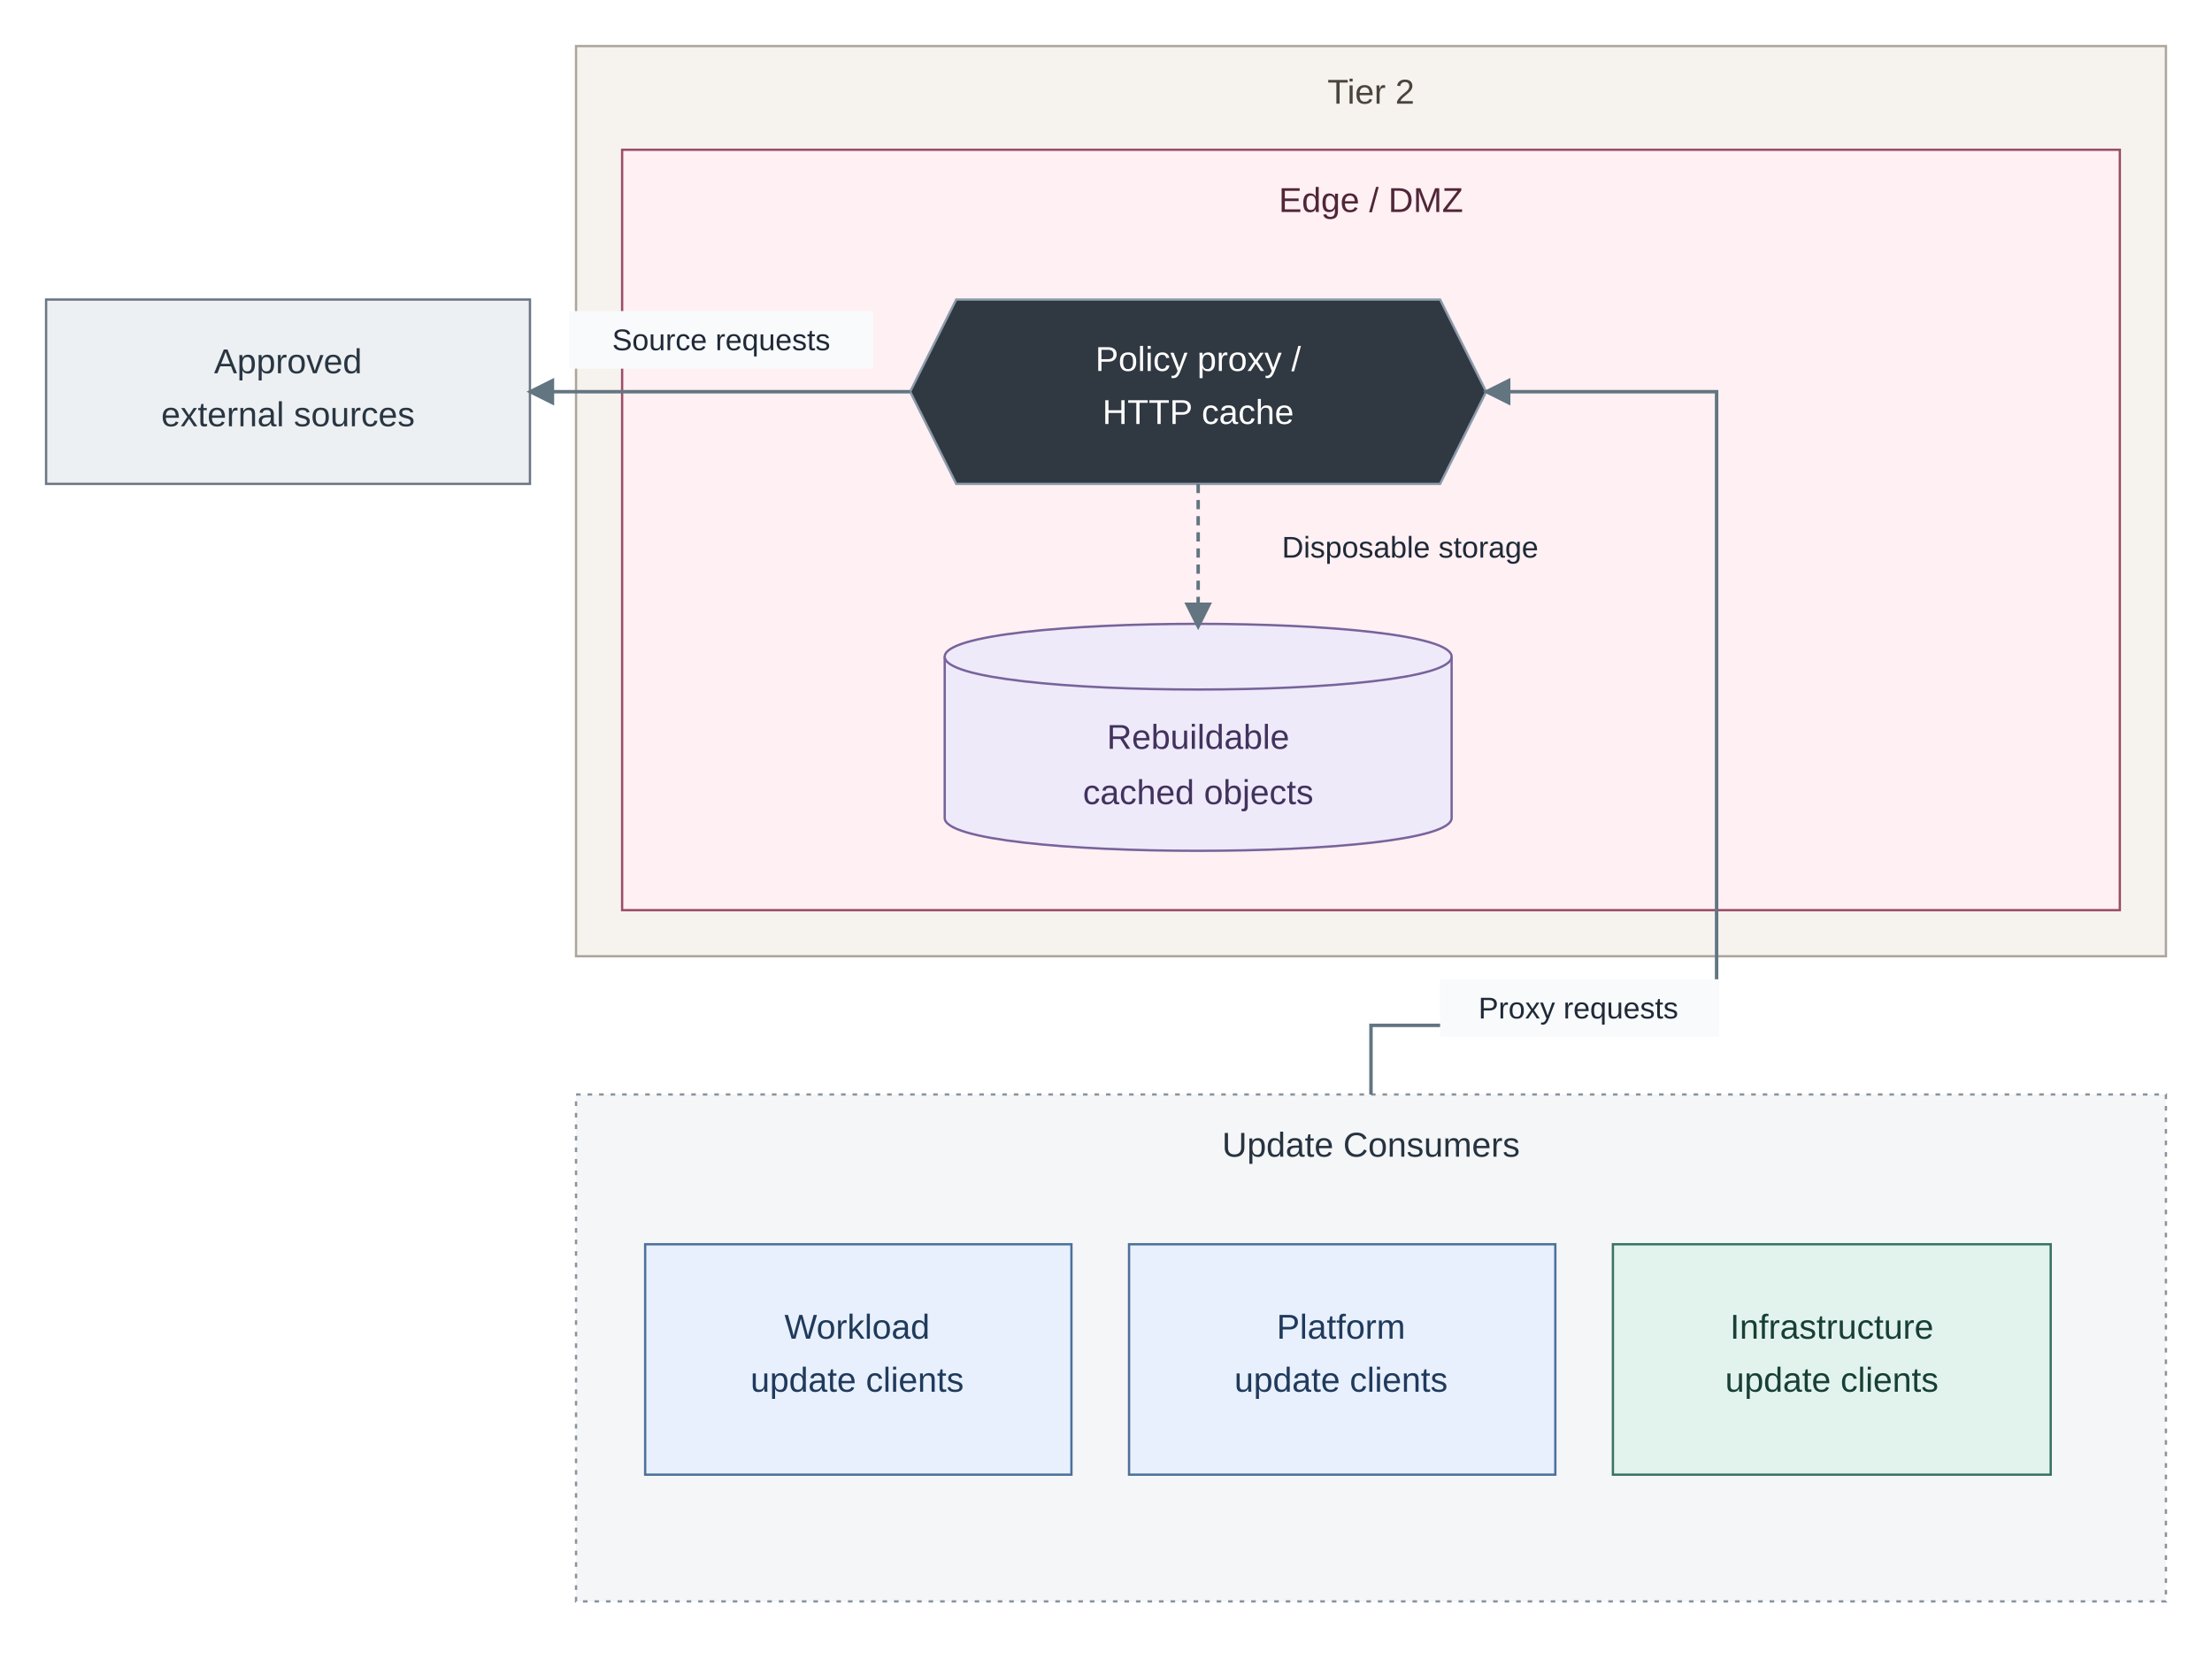
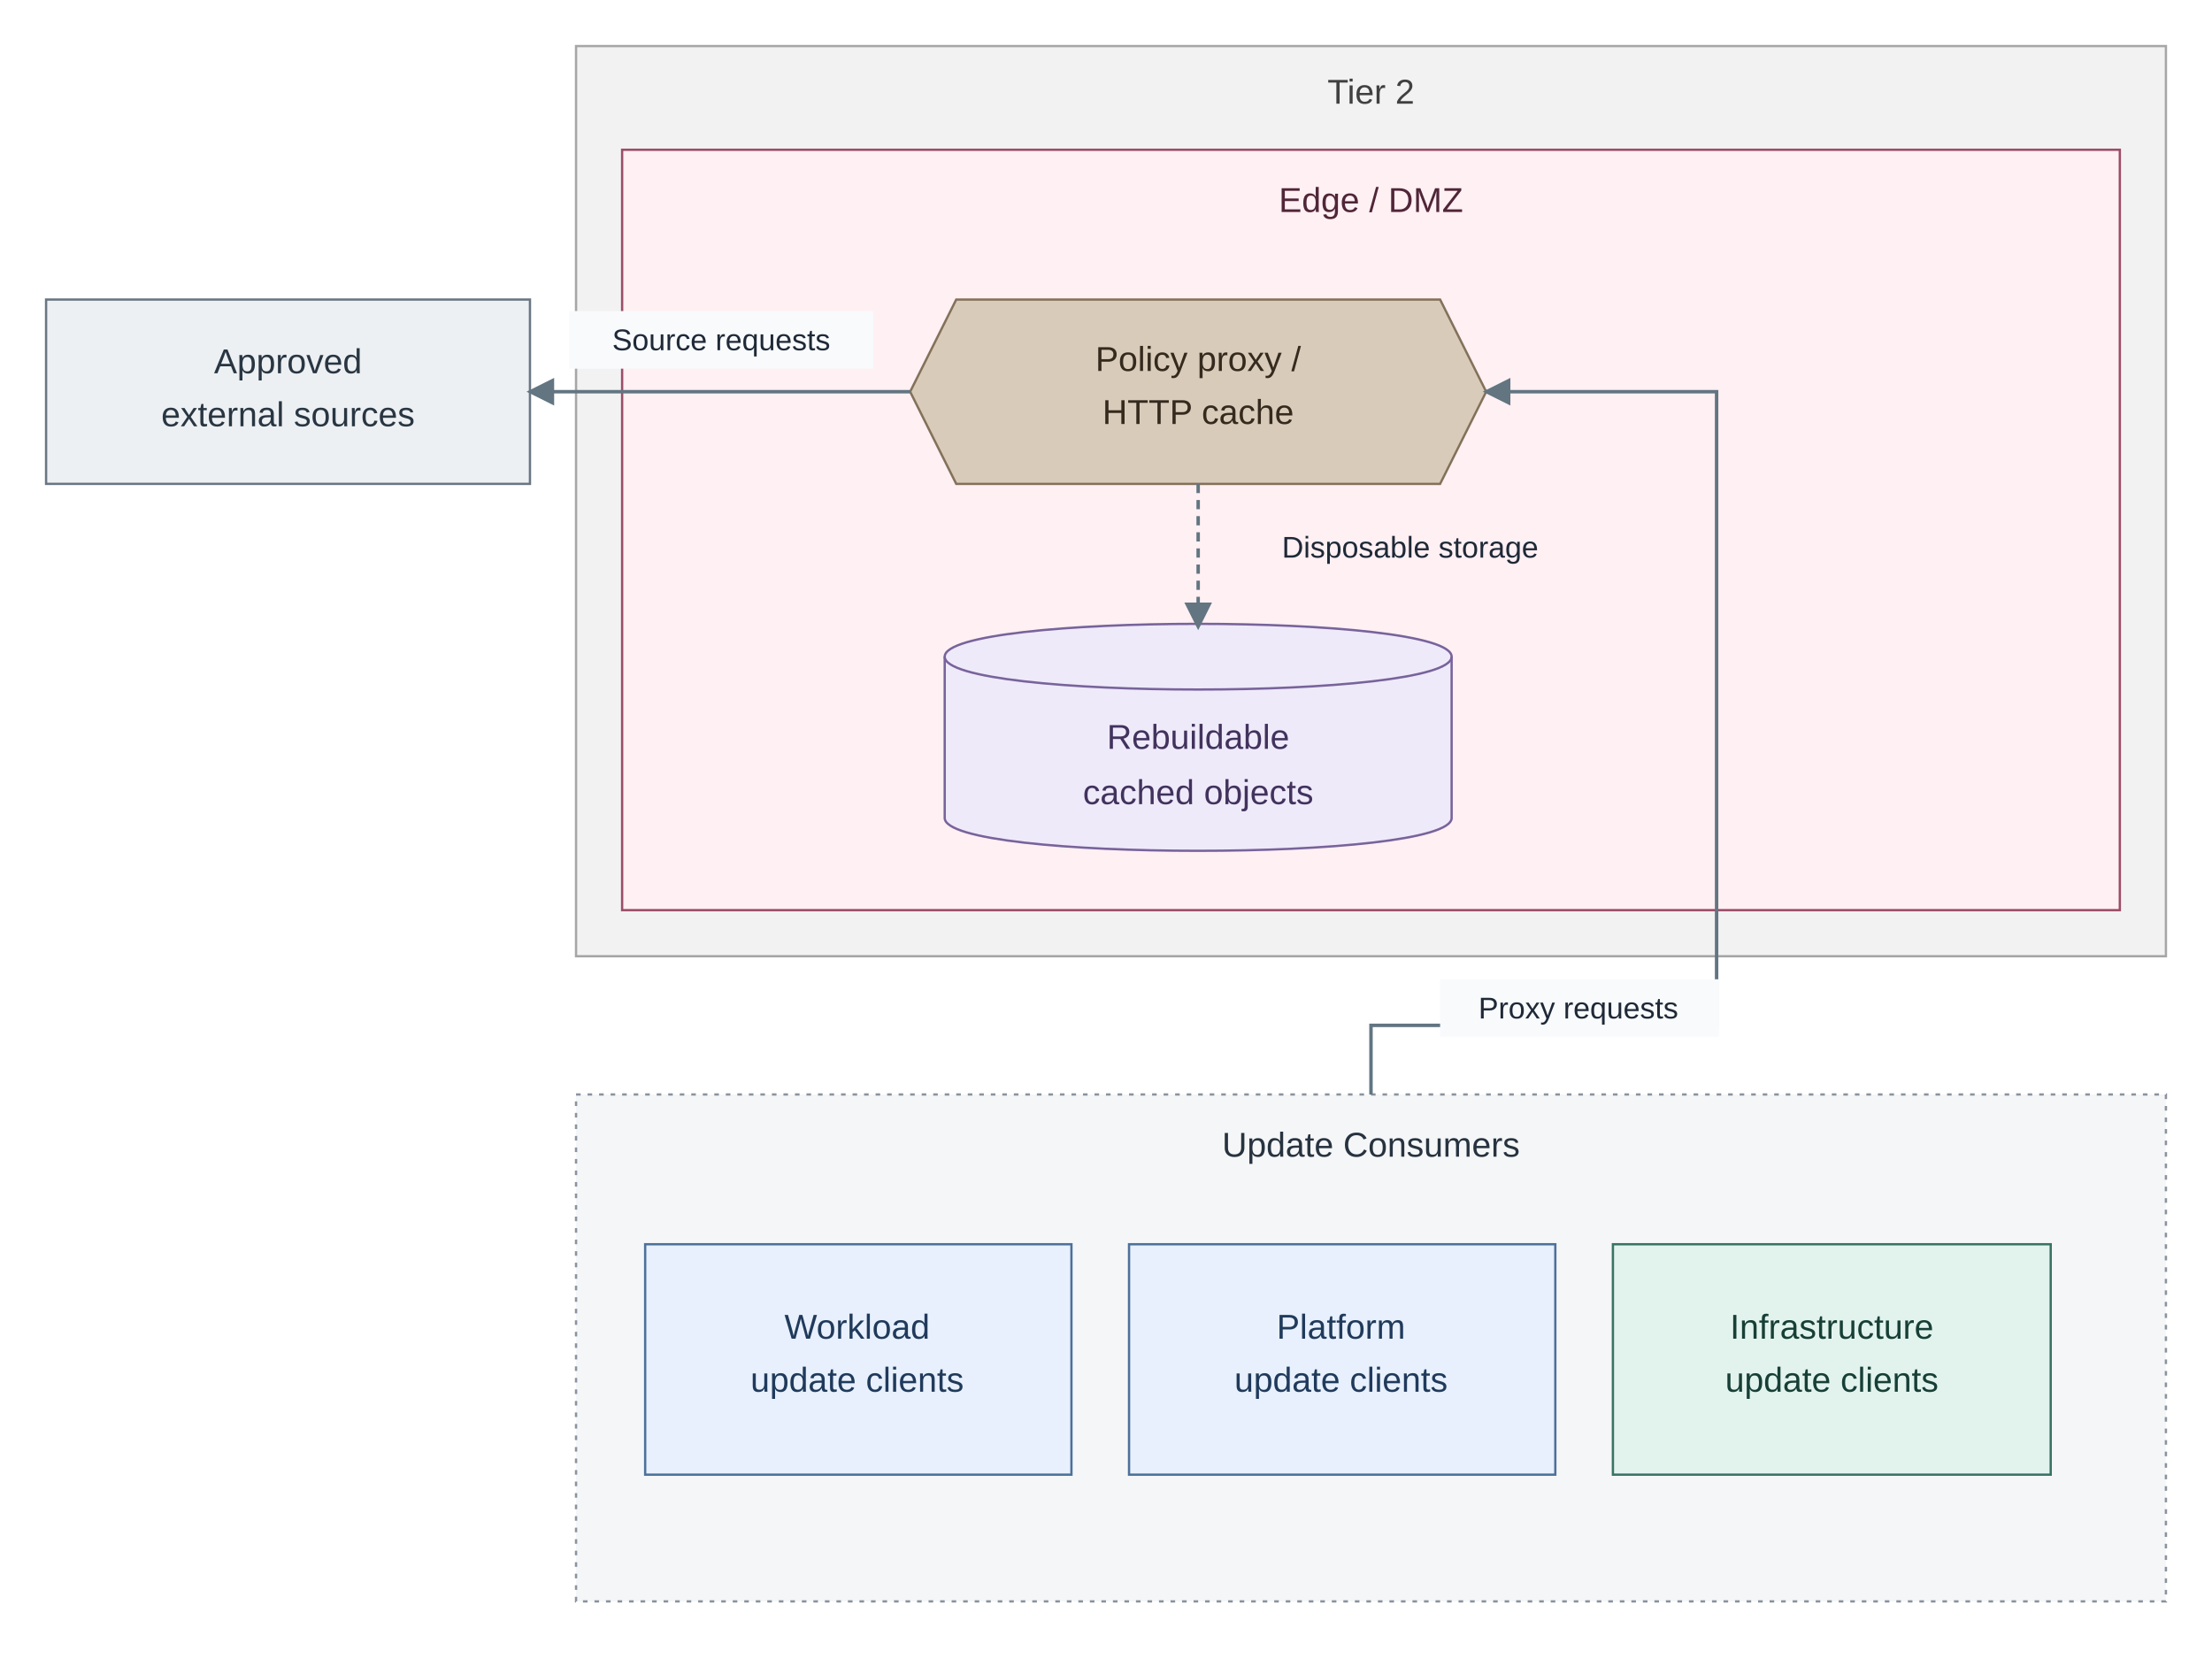
<svg xmlns="http://www.w3.org/2000/svg" width="960" height="720" viewBox="0 0 960 720" role="img" aria-labelledby="title description">
  <defs>
    <marker id="arrow" markerWidth="8" markerHeight="8" refX="7" refY="4" orient="auto">
      <path d="M0 0 L8 4 L0 8 Z" fill="#627581" />
    </marker>
    <style>
      svg { font: 15px Arial, sans-serif; }
      text { fill: currentColor; stroke: none; text-anchor: middle; }
-       .tier2 { fill: #f6f3ef; stroke: #aca59b; color: #4b443c; }
+       .tier2 { fill: #f2f2f2; stroke: #a6a6a6; color: #404040; }
      .zoneEdge { fill: #fff0f3; stroke: #9b4d67; color: #502638; }
-       .traffic { fill: #303841; stroke: #8a9baa; color: #ffffff; }
+       .traffic { fill: #d8cbb9; stroke: #83715a; color: #352a1e; }
      .data { fill: #eeeafa; stroke: #78639b; color: #42325d; }
      .actor { fill: #edf0f3; stroke: #697682; color: #293642; }
      .group { fill: #f5f6f7; stroke: #89939e; color: #273340; stroke-dasharray: 2 3; }
      .services { fill: #e7f0fc; stroke: #4d719b; color: #203a5b; }
      .control { fill: #e2f3ed; stroke: #397366; color: #173f36; }
      .tier2, .zoneEdge, .traffic, .data, .actor, .services, .control { stroke-dasharray: none; }
      .connection { fill: none; stroke: #627581; stroke-width: 1.5; stroke-dasharray: none; marker-end: url(#arrow); }
      .edge-label { fill: #1f2937; font-size: 13px; }
    </style>
  </defs>
  <g id="T2" class="tier2">
    <rect x="250" y="20" width="690" height="395" />
    <text x="595" y="45">Tier 2</text>
    <g id="DMZ" class="zoneEdge">
      <rect x="270" y="65" width="650" height="330" />
      <text x="595" y="92">Edge / DMZ</text>
      <g id="Proxy" class="traffic">
        <polygon points="415,130 625,130 645,170 625,210 415,210 395,170" />
        <text x="520" y="161">Policy proxy /</text>
        <text x="520" y="184">HTTP cache</text>
      </g>
      <g id="Cache" class="data">
        <path d="M410 285 C410 266 630 266 630 285 L630 355 C630 374 410 374 410 355 Z" />
        <path d="M410 285 C410 304 630 304 630 285" fill="none" />
        <text x="520" y="325">Rebuildable</text>
        <text x="520" y="349">cached objects</text>
      </g>
      <path class="connection" data-from="Proxy" data-to="Cache" d="M520 210 L520 272" style="stroke-dasharray:4 3" />
      <text x="612" y="242" class="edge-label">Disposable storage</text>
    </g>
  </g>
  <g id="Sources" class="actor">
    <rect x="20" y="130" width="210" height="80" />
    <text x="125" y="162">Approved</text>
    <text x="125" y="185">external sources</text>
  </g>
  <g id="Consumers" class="group">
    <rect x="250" y="475" width="690" height="220" />
    <text x="595" y="502">Update Consumers</text>
    <g id="Workloads" class="services">
      <rect x="280" y="540" width="185" height="100" />
      <text x="372" y="581">Workload</text>
      <text x="372" y="604">update clients</text>
    </g>
    <g id="Platform" class="services">
      <rect x="490" y="540" width="185" height="100" />
      <text x="582" y="581">Platform</text>
      <text x="582" y="604">update clients</text>
    </g>
    <g id="Control" class="control">
      <rect x="700" y="540" width="190" height="100" />
      <text x="795" y="581">Infrastructure</text>
      <text x="795" y="604">update clients</text>
    </g>
  </g>
  <path class="connection" data-from="Proxy" data-to="Sources" d="M395 170 L230 170" />
  <rect x="247" y="135" width="132" height="25" fill="#f8fafc" stroke="none" />
  <text x="313" y="152" class="edge-label">Source requests</text>
  <path class="connection" data-from="Consumers" data-to="Proxy" d="M595 475 L595 445 L745 445 L745 170 L645 170" />
  <rect x="625" y="425" width="121" height="25" fill="#f8fafc" stroke="none" />
  <text x="685" y="442" class="edge-label">Proxy requests</text>
</svg>
